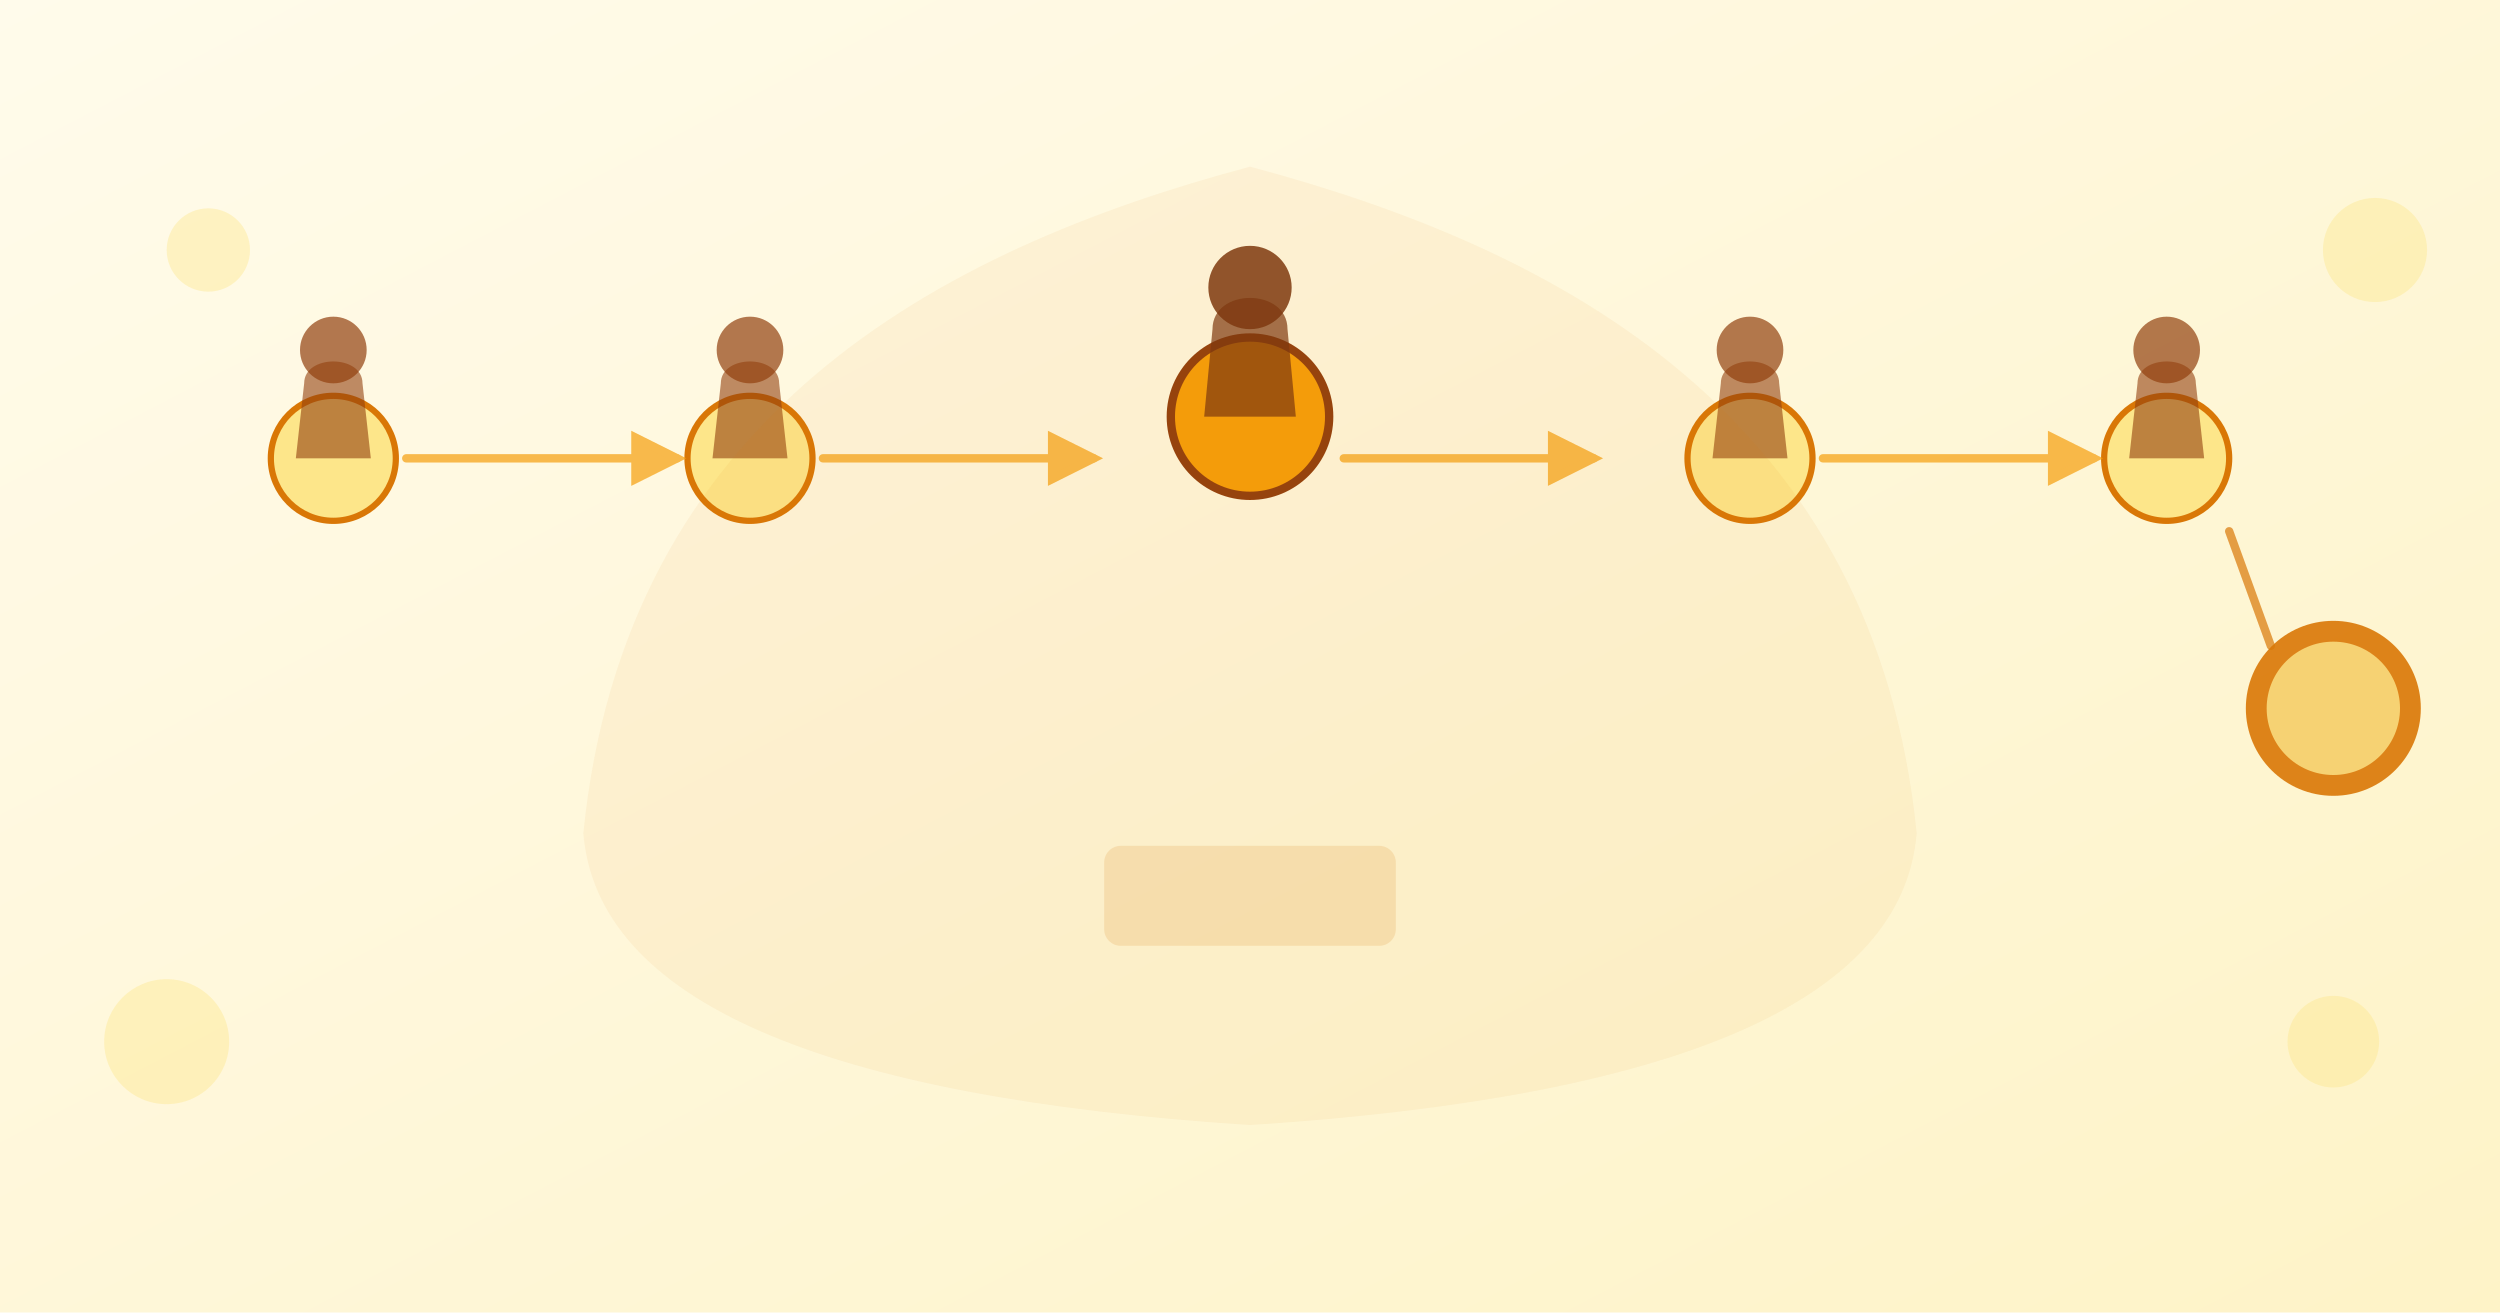
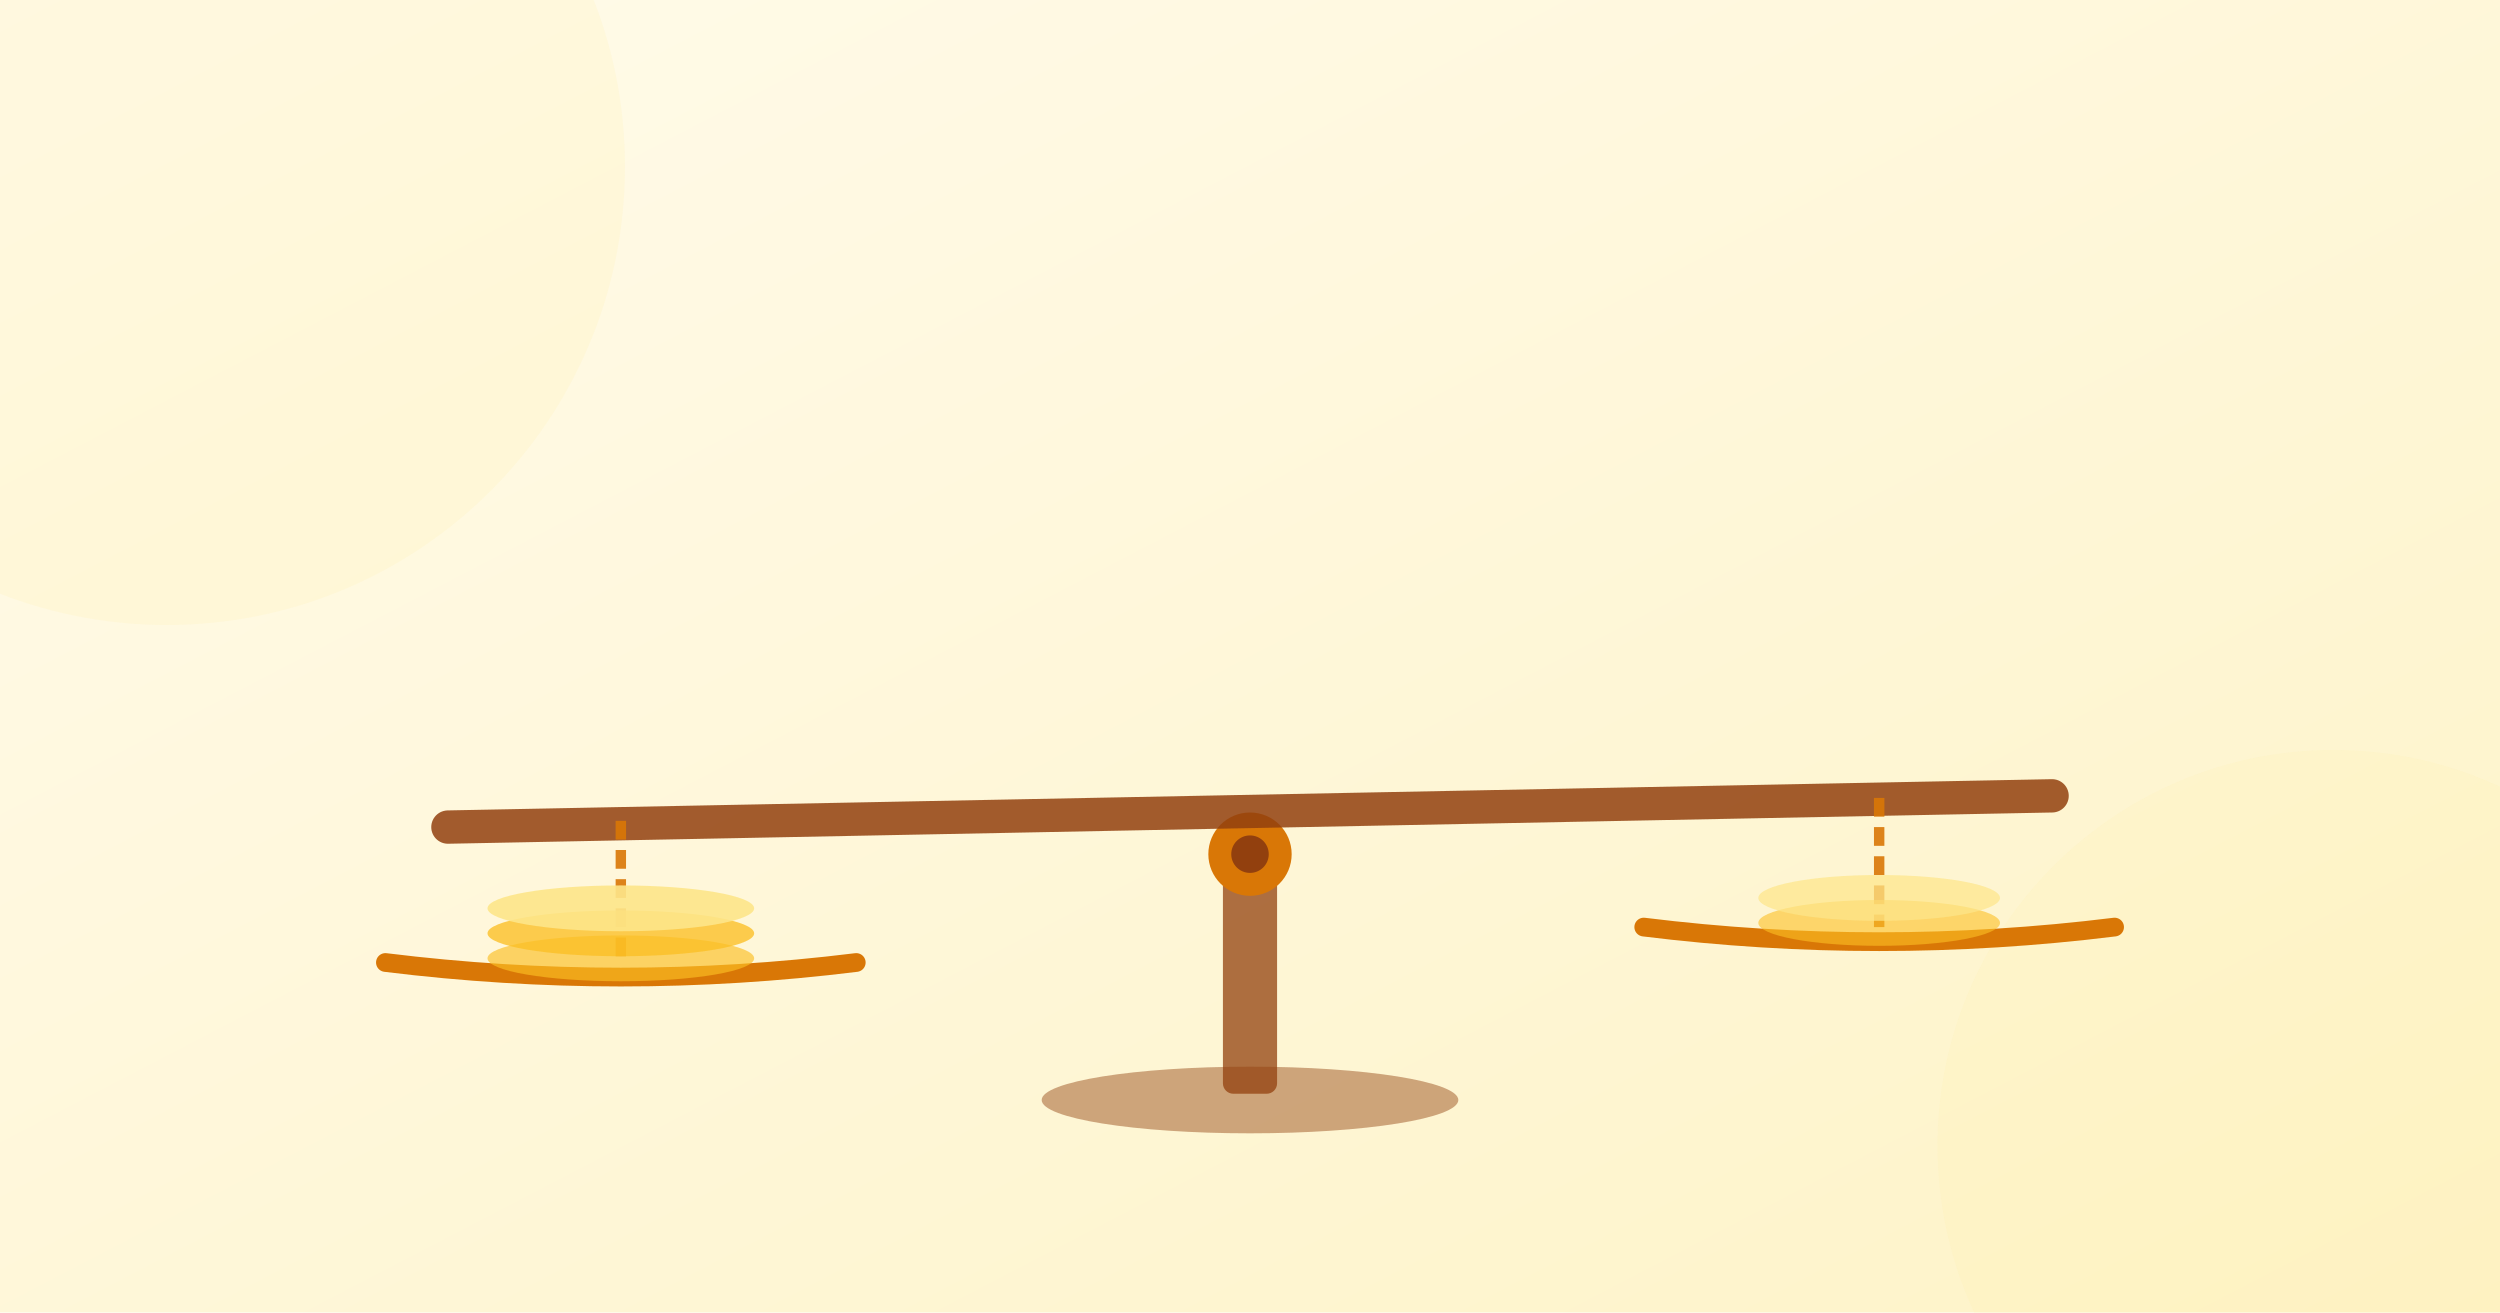
<svg xmlns="http://www.w3.org/2000/svg" width="1200" height="630" viewBox="0 0 1200 630">
  <defs>
-     <linearGradient id="bgGrad" x1="0" y1="0" x2="1" y2="1">
+     <linearGradient id="bg" x1="0" y1="0" x2="1" y2="1">
      <stop offset="0%" stop-color="#fffbeb" />
      <stop offset="100%" stop-color="#fef3c7" />
    </linearGradient>
-     <linearGradient id="handGrad" x1="0" y1="0" x2="0" y2="1">
-       <stop offset="0%" stop-color="#d97706" />
-       <stop offset="100%" stop-color="#92400e" />
-     </linearGradient>
  </defs>
-   <rect width="1200" height="630" fill="url(#bgGrad)" />
-   <g transform="translate(160,220)">
-     <circle cx="0" cy="0" r="30" fill="#fde68a" stroke="#d97706" stroke-width="3" />
-     <circle cx="0" cy="-52" r="16" fill="#92400e" opacity="0.7" />
-     <path d="M -14 -36 C -14 -50 14 -50 14 -36 L 18 0 L -18 0 Z" fill="#92400e" opacity="0.6" />
-   </g>
-   <g transform="translate(360,220)">
-     <circle cx="0" cy="0" r="30" fill="#fde68a" stroke="#d97706" stroke-width="3" />
-     <circle cx="0" cy="-52" r="16" fill="#92400e" opacity="0.7" />
-     <path d="M -14 -36 C -14 -50 14 -50 14 -36 L 18 0 L -18 0 Z" fill="#92400e" opacity="0.6" />
-   </g>
-   <g transform="translate(600,200)">
-     <circle cx="0" cy="0" r="38" fill="#f59e0b" stroke="#92400e" stroke-width="4" />
-     <circle cx="0" cy="-62" r="20" fill="#78350f" opacity="0.85" />
-     <path d="M -18 -42 C -18 -62 18 -62 18 -42 L 22 0 L -22 0 Z" fill="#78350f" opacity="0.7" />
-   </g>
-   <g transform="translate(840,220)">
-     <circle cx="0" cy="0" r="30" fill="#fde68a" stroke="#d97706" stroke-width="3" />
-     <circle cx="0" cy="-52" r="16" fill="#92400e" opacity="0.7" />
-     <path d="M -14 -36 C -14 -50 14 -50 14 -36 L 18 0 L -18 0 Z" fill="#92400e" opacity="0.6" />
-   </g>
-   <g transform="translate(1040,220)">
-     <circle cx="0" cy="0" r="30" fill="#fde68a" stroke="#d97706" stroke-width="3" />
-     <circle cx="0" cy="-52" r="16" fill="#92400e" opacity="0.7" />
-     <path d="M -14 -36 C -14 -50 14 -50 14 -36 L 18 0 L -18 0 Z" fill="#92400e" opacity="0.6" />
-   </g>
-   <g stroke="#f59e0b" stroke-width="4" stroke-linecap="round" fill="none" opacity="0.7">
-     <line x1="195" y1="220" x2="325" y2="220" />
-     <polygon points="325,220 305,210 305,230" fill="#f59e0b" />
-     <line x1="395" y1="220" x2="525" y2="220" />
-     <polygon points="525,220 505,210 505,230" fill="#f59e0b" />
-     <line x1="645" y1="220" x2="765" y2="220" />
-     <polygon points="765,220 745,210 745,230" fill="#f59e0b" />
-     <line x1="875" y1="220" x2="1005" y2="220" />
-     <polygon points="1005,220 985,210 985,230" fill="#f59e0b" />
-   </g>
-   <g transform="translate(1120, 340)">
-     <circle cx="0" cy="0" r="42" fill="#d97706" opacity="0.9" />
-     <circle cx="0" cy="0" r="32" fill="#fde68a" opacity="0.8" />
-   </g>
-   <line x1="1070" y1="255" x2="1090" y2="310" stroke="#d97706" stroke-width="4" stroke-linecap="round" opacity="0.7" />
-   <g opacity="0.06">
-     <path d="M 600 80 C 450 120 300 200 280 400 Q 290 520 600 540 Q 910 520 920 400 C 900 200 750 120 600 80 Z" fill="#d97706" />
-   </g>
-   <g transform="translate(600,430)">
-     <rect x="-70" y="-24" width="140" height="48" rx="8" fill="#d97706" opacity="0.15" />
-   </g>
-   <g fill="#fde68a" opacity="0.4">
-     <circle cx="80" cy="500" r="30" />
-     <circle cx="1140" cy="120" r="25" />
-     <circle cx="100" cy="120" r="20" />
-     <circle cx="1120" cy="500" r="22" />
-   </g>
+   <rect width="1200" height="630" fill="url(#bg)" />
+   <circle cx="80" cy="80" r="220" fill="#fde68a" opacity="0.12" />
+   <circle cx="1120" cy="550" r="190" fill="#fde68a" opacity="0.10" />
+   <rect x="587" y="410" width="26" height="115" rx="5" fill="#92400e" opacity="0.75" />
+   <ellipse cx="600" cy="528" rx="100" ry="16" fill="#92400e" opacity="0.45" />
+   <circle cx="600" cy="410" r="20" fill="#d97706" />
+   <circle cx="600" cy="410" r="9" fill="#92400e" />
+   <line x1="215" y1="397" x2="985" y2="382" stroke="#92400e" stroke-width="16" stroke-linecap="round" opacity="0.85" />
+   <line x1="298" y1="394" x2="298" y2="462" stroke="#d97706" stroke-width="5" stroke-dasharray="9,5" opacity="0.9" />
+   <line x1="902" y1="383" x2="902" y2="445" stroke="#d97706" stroke-width="5" stroke-dasharray="9,5" opacity="0.9" />
+   <path d="M185,462 Q298,476 411,462" fill="none" stroke="#d97706" stroke-width="9" stroke-linecap="round" />
+   <ellipse cx="298" cy="460" rx="64" ry="11" fill="#fbbf24" opacity="0.65" />
+   <ellipse cx="298" cy="448" rx="64" ry="11" fill="#fbbf24" opacity="0.78" />
+   <ellipse cx="298" cy="436" rx="64" ry="11" fill="#fde68a" opacity="0.90" />
+   <path d="M789,445 Q902,459 1015,445" fill="none" stroke="#d97706" stroke-width="9" stroke-linecap="round" />
+   <ellipse cx="902" cy="443" rx="58" ry="11" fill="#fbbf24" opacity="0.60" />
+   <ellipse cx="902" cy="431" rx="58" ry="11" fill="#fde68a" opacity="0.72" />
</svg>
